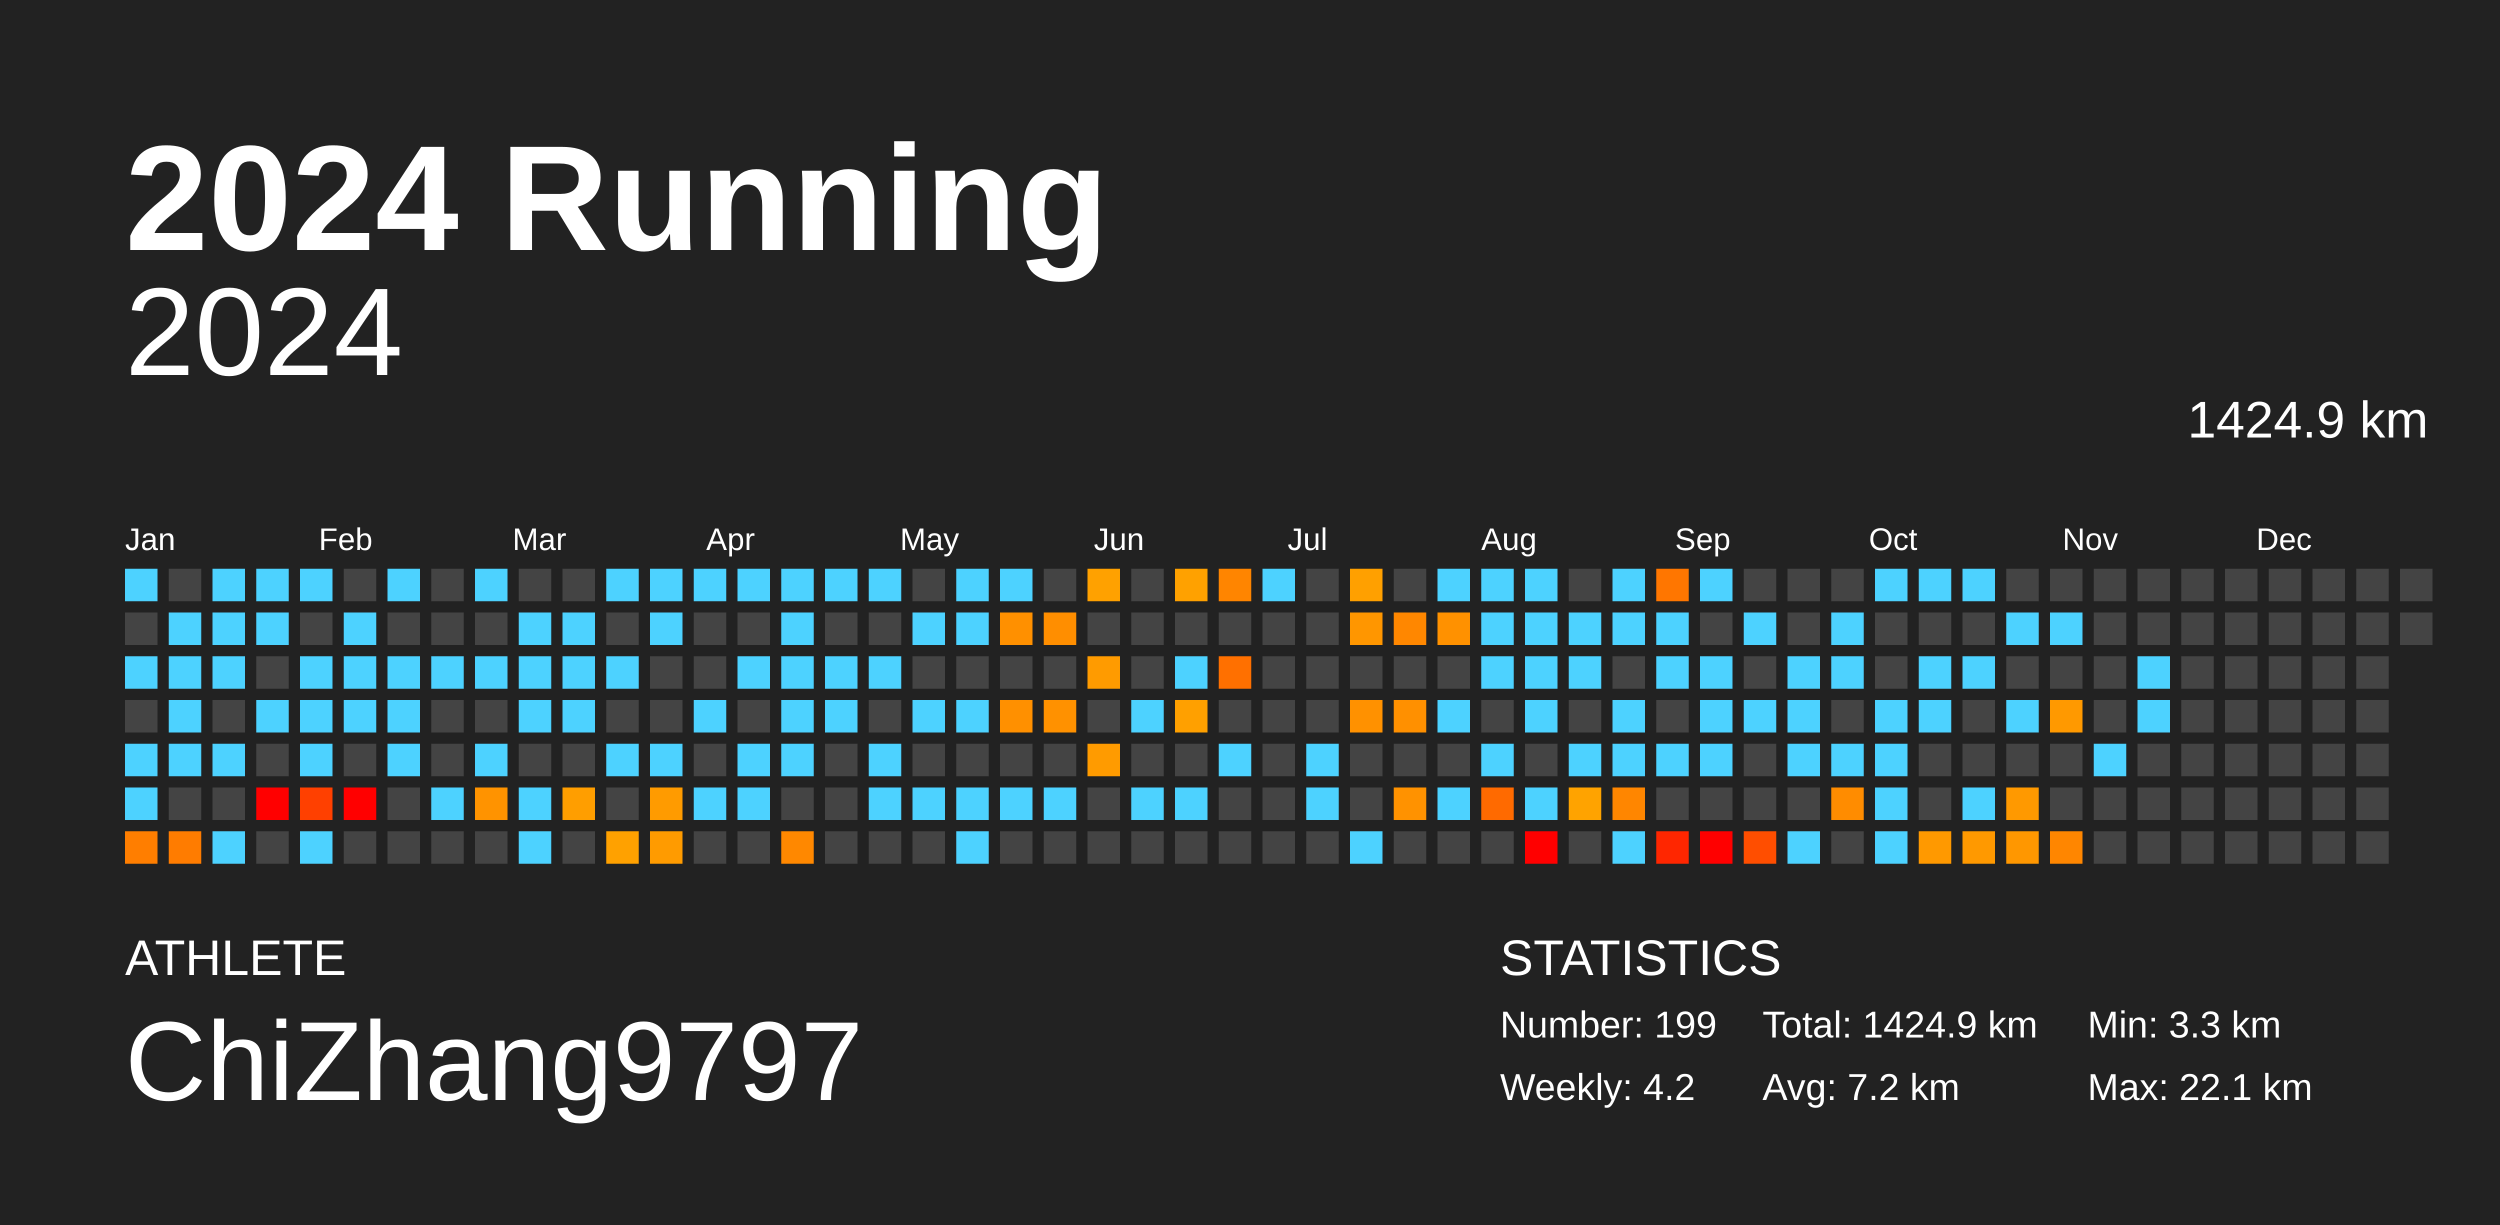
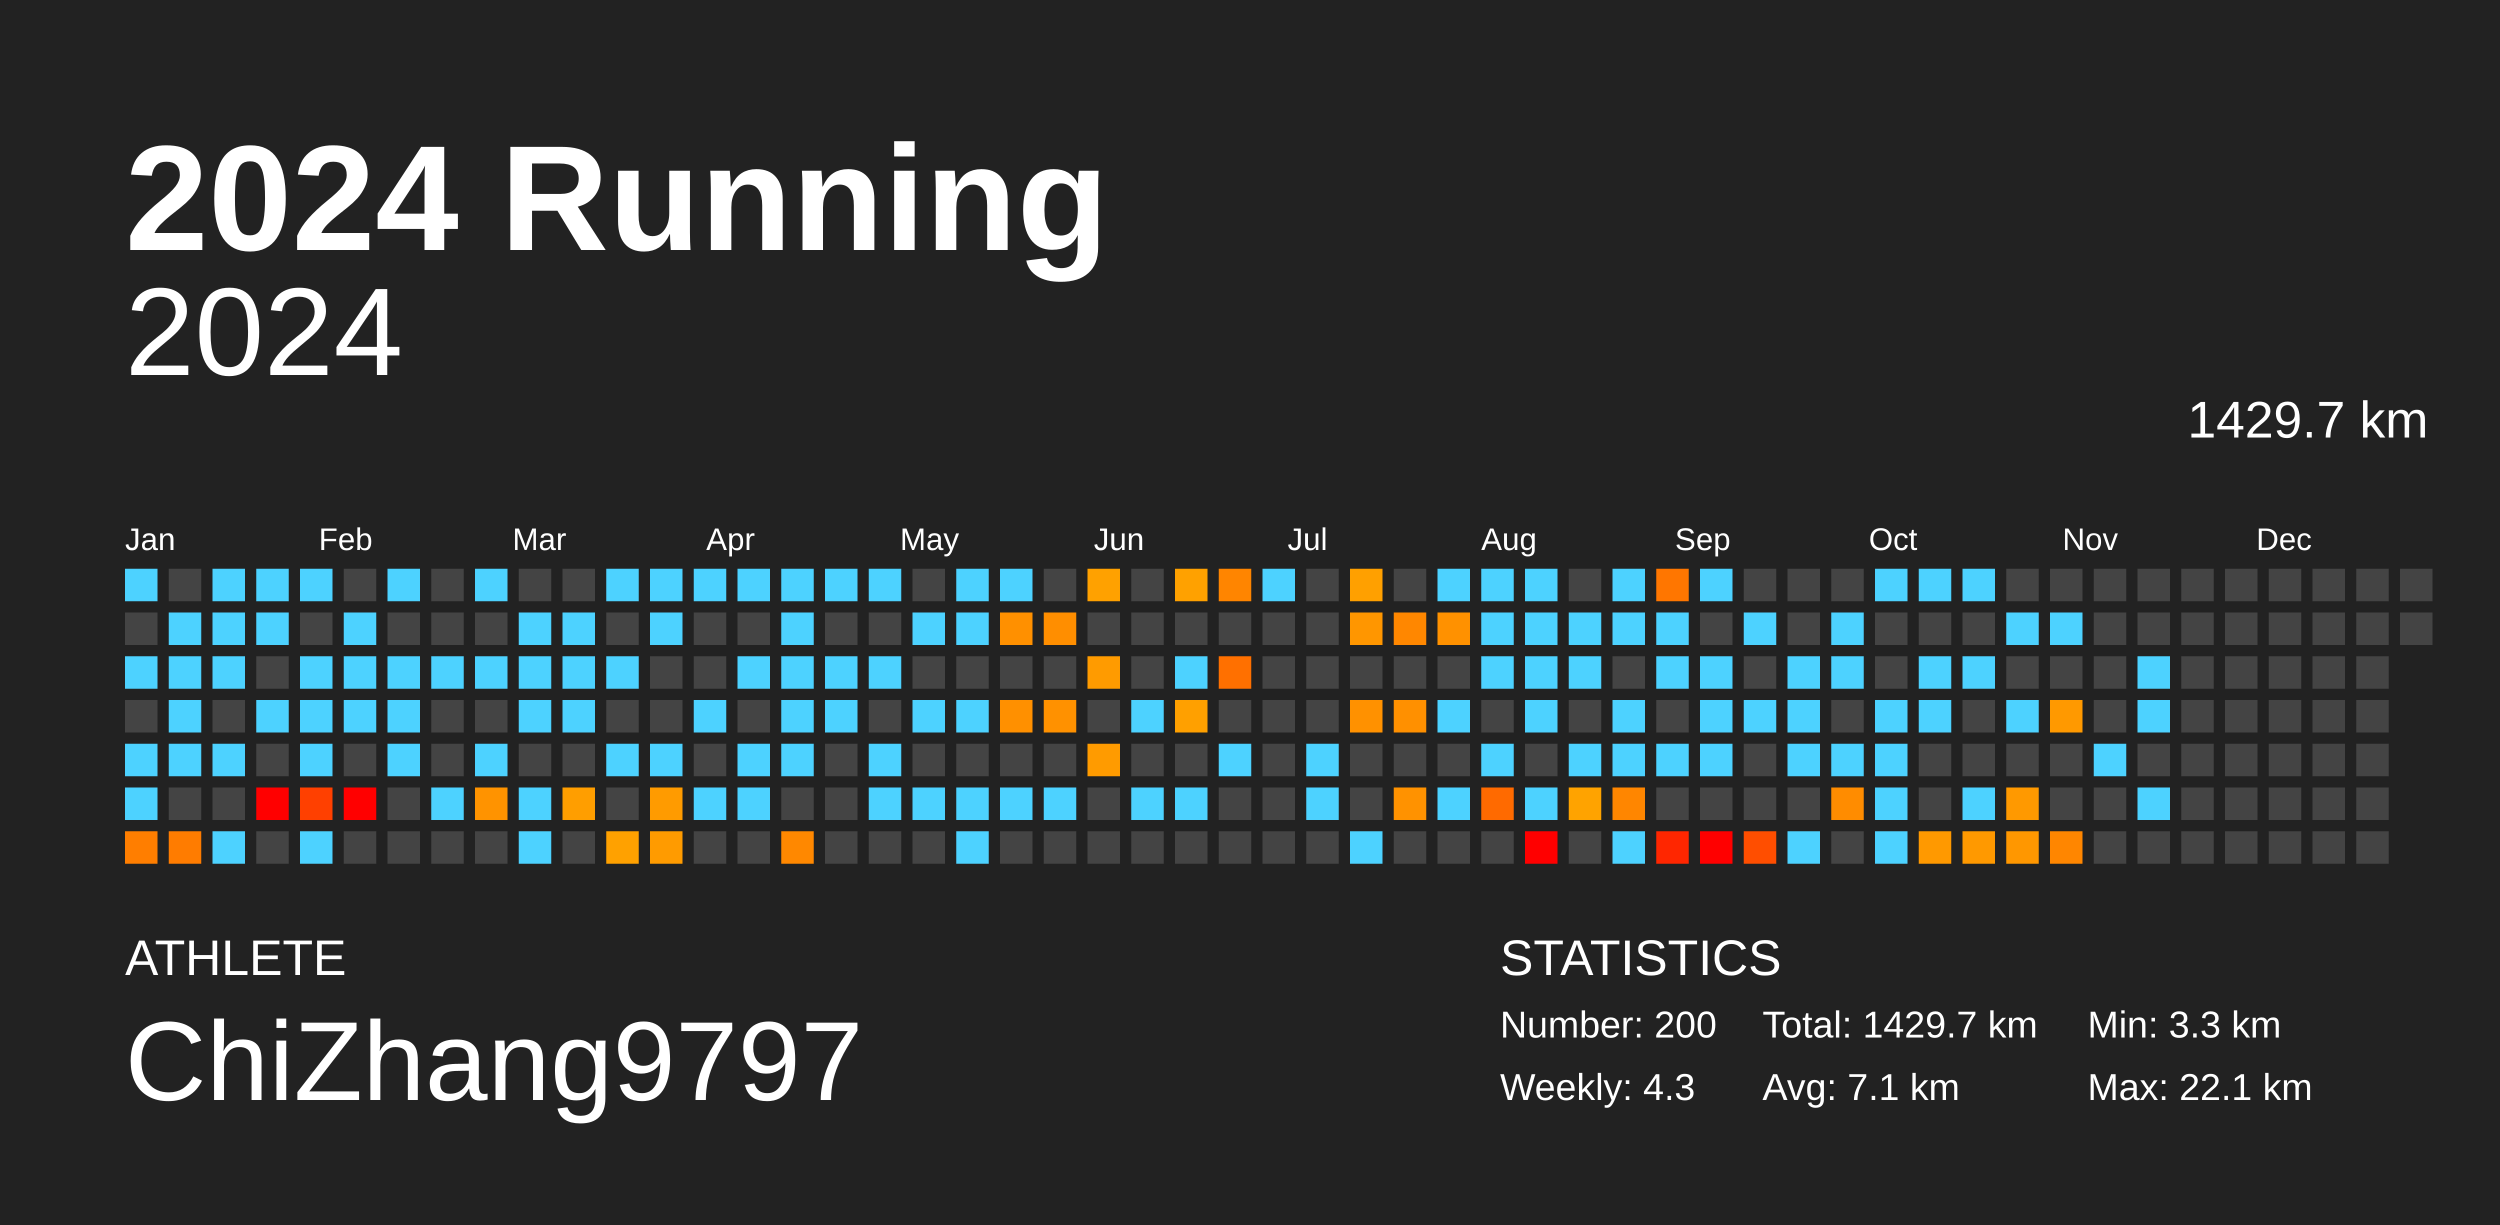
<svg xmlns="http://www.w3.org/2000/svg" baseProfile="full" height="98mm" version="1.1" viewBox="0,0,200,98" width="200mm">
  <defs />
  <rect fill="#222222" height="98" width="200" x="0" y="0" />
  <text fill="#FFFFFF" style="font-size:12px; font-family:Arial; font-weight:bold;" x="10" y="20">2024 Running</text>
  <text fill="#FFFFFF" style="font-size:4px; font-family:Arial" x="10" y="78">ATHLETE</text>
  <text fill="#FFFFFF" style="font-size:9px; font-family:Arial" x="10" y="88">ChiZhang9797</text>
  <text fill="#FFFFFF" style="font-size:4px; font-family:Arial" x="120" y="78">STATISTICS</text>
-   <text fill="#FFFFFF" style="font-size:3px; font-family:Arial" x="120" y="83">Number: 199</text>
-   <text fill="#FFFFFF" style="font-size:3px; font-family:Arial" x="120" y="88">Weekly: 4.2</text>
-   <text fill="#FFFFFF" style="font-size:3px; font-family:Arial" x="141" y="83">Total: 1424.9 km</text>
-   <text fill="#FFFFFF" style="font-size:3px; font-family:Arial" x="141" y="88">Avg: 7.2 km</text>
+   <text fill="#FFFFFF" style="font-size:3px; font-family:Arial" x="120" y="83">Number: 200</text>
+   <text fill="#FFFFFF" style="font-size:3px; font-family:Arial" x="120" y="88">Weekly: 4.3</text>
+   <text fill="#FFFFFF" style="font-size:3px; font-family:Arial" x="141" y="83">Total: 1429.7 km</text>
+   <text fill="#FFFFFF" style="font-size:3px; font-family:Arial" x="141" y="88">Avg: 7.1 km</text>
  <text fill="#FFFFFF" style="font-size:3px; font-family:Arial" x="167" y="83">Min: 3.3 km</text>
  <text fill="#FFFFFF" style="font-size:3px; font-family:Arial" x="167" y="88">Max: 22.1 km</text>
  <text alignment-baseline="hanging" fill="#FFFFFF" style="font-size:10.0px; font-family:Arial;" x="10" y="30">2024</text>
-   <text alignment-baseline="hanging" fill="#FFFFFF" style="font-size:4.125px; font-family:Arial;" x="175" y="35">1424.9 km</text>
+   <text alignment-baseline="hanging" fill="#FFFFFF" style="font-size:4.125px; font-family:Arial;" x="175" y="35">1429.7 km</text>
  <text fill="#FFFFFF" style="font-size:2.5px; font-family:Arial" x="10.0" y="44">Jan</text>
  <text fill="#FFFFFF" style="font-size:2.5px; font-family:Arial" x="25.5" y="44">Feb</text>
  <text fill="#FFFFFF" style="font-size:2.5px; font-family:Arial" x="41.0" y="44">Mar</text>
  <text fill="#FFFFFF" style="font-size:2.5px; font-family:Arial" x="56.5" y="44">Apr</text>
  <text fill="#FFFFFF" style="font-size:2.5px; font-family:Arial" x="72.0" y="44">May</text>
  <text fill="#FFFFFF" style="font-size:2.5px; font-family:Arial" x="87.5" y="44">Jun</text>
  <text fill="#FFFFFF" style="font-size:2.5px; font-family:Arial" x="103.0" y="44">Jul</text>
  <text fill="#FFFFFF" style="font-size:2.5px; font-family:Arial" x="118.5" y="44">Aug</text>
  <text fill="#FFFFFF" style="font-size:2.5px; font-family:Arial" x="134.0" y="44">Sep</text>
  <text fill="#FFFFFF" style="font-size:2.5px; font-family:Arial" x="149.5" y="44">Oct</text>
  <text fill="#FFFFFF" style="font-size:2.5px; font-family:Arial" x="165.0" y="44">Nov</text>
  <text fill="#FFFFFF" style="font-size:2.5px; font-family:Arial" x="180.5" y="44">Dec</text>
  <rect fill="#4dd2ff" height="2.6" width="2.6" x="10.0" y="45.5" />
  <rect fill="#444444" height="2.6" width="2.6" x="10.0" y="49.0" />
  <rect fill="#4dd2ff" height="2.6" width="2.6" x="10.0" y="52.5" />
  <rect fill="#444444" height="2.6" width="2.6" x="10.0" y="56.0" />
  <rect fill="#4dd2ff" height="2.6" width="2.6" x="10.0" y="59.5" />
  <rect fill="#4dd2ff" height="2.6" width="2.6" x="10.0" y="63.0" />
  <rect fill="#ff7e00" height="2.6" width="2.6" x="10.0" y="66.5" />
  <rect fill="#444444" height="2.6" width="2.6" x="13.5" y="45.5" />
  <rect fill="#4dd2ff" height="2.6" width="2.6" x="13.5" y="49.0" />
  <rect fill="#4dd2ff" height="2.6" width="2.6" x="13.5" y="52.5" />
  <rect fill="#4dd2ff" height="2.6" width="2.6" x="13.5" y="56.0" />
  <rect fill="#4dd2ff" height="2.6" width="2.6" x="13.5" y="59.5" />
  <rect fill="#444444" height="2.6" width="2.6" x="13.5" y="63.0" />
  <rect fill="#ff7c00" height="2.6" width="2.6" x="13.5" y="66.5" />
  <rect fill="#4dd2ff" height="2.6" width="2.6" x="17.0" y="45.5" />
  <rect fill="#4dd2ff" height="2.6" width="2.6" x="17.0" y="49.0" />
  <rect fill="#4dd2ff" height="2.6" width="2.6" x="17.0" y="52.5" />
  <rect fill="#444444" height="2.6" width="2.6" x="17.0" y="56.0" />
  <rect fill="#4dd2ff" height="2.6" width="2.6" x="17.0" y="59.5" />
  <rect fill="#444444" height="2.6" width="2.6" x="17.0" y="63.0" />
  <rect fill="#4dd2ff" height="2.6" width="2.6" x="17.0" y="66.5" />
  <rect fill="#4dd2ff" height="2.6" width="2.6" x="20.5" y="45.5" />
  <rect fill="#4dd2ff" height="2.6" width="2.6" x="20.5" y="49.0" />
  <rect fill="#444444" height="2.6" width="2.6" x="20.5" y="52.5" />
  <rect fill="#4dd2ff" height="2.6" width="2.6" x="20.5" y="56.0" />
  <rect fill="#444444" height="2.6" width="2.6" x="20.5" y="59.5" />
  <rect fill="red" height="2.6" width="2.6" x="20.5" y="63.0" />
  <rect fill="#444444" height="2.6" width="2.6" x="20.5" y="66.5" />
  <rect fill="#4dd2ff" height="2.6" width="2.6" x="24.0" y="45.5" />
  <rect fill="#444444" height="2.6" width="2.6" x="24.0" y="49.0" />
  <rect fill="#4dd2ff" height="2.6" width="2.6" x="24.0" y="52.5" />
  <rect fill="#4dd2ff" height="2.6" width="2.6" x="24.0" y="56.0" />
  <rect fill="#4dd2ff" height="2.6" width="2.6" x="24.0" y="59.5" />
  <rect fill="#ff4000" height="2.6" width="2.6" x="24.0" y="63.0" />
  <rect fill="#4dd2ff" height="2.6" width="2.6" x="24.0" y="66.5" />
  <rect fill="#444444" height="2.6" width="2.6" x="27.5" y="45.5" />
  <rect fill="#4dd2ff" height="2.6" width="2.6" x="27.5" y="49.0" />
  <rect fill="#4dd2ff" height="2.6" width="2.6" x="27.5" y="52.5" />
  <rect fill="#4dd2ff" height="2.6" width="2.6" x="27.5" y="56.0" />
  <rect fill="#444444" height="2.6" width="2.6" x="27.5" y="59.5" />
  <rect fill="red" height="2.6" width="2.6" x="27.5" y="63.0" />
  <rect fill="#444444" height="2.6" width="2.6" x="27.5" y="66.5" />
  <rect fill="#4dd2ff" height="2.6" width="2.6" x="31.0" y="45.5" />
  <rect fill="#444444" height="2.6" width="2.6" x="31.0" y="49.0" />
  <rect fill="#4dd2ff" height="2.6" width="2.6" x="31.0" y="52.5" />
  <rect fill="#4dd2ff" height="2.6" width="2.6" x="31.0" y="56.0" />
  <rect fill="#4dd2ff" height="2.6" width="2.6" x="31.0" y="59.5" />
  <rect fill="#444444" height="2.6" width="2.6" x="31.0" y="63.0" />
  <rect fill="#444444" height="2.6" width="2.6" x="31.0" y="66.5" />
  <rect fill="#444444" height="2.6" width="2.6" x="34.5" y="45.5" />
  <rect fill="#444444" height="2.6" width="2.6" x="34.5" y="49.0" />
  <rect fill="#4dd2ff" height="2.6" width="2.6" x="34.5" y="52.5" />
  <rect fill="#444444" height="2.6" width="2.6" x="34.5" y="56.0" />
  <rect fill="#444444" height="2.6" width="2.6" x="34.5" y="59.5" />
  <rect fill="#4dd2ff" height="2.6" width="2.6" x="34.5" y="63.0" />
  <rect fill="#444444" height="2.6" width="2.6" x="34.5" y="66.5" />
  <rect fill="#4dd2ff" height="2.6" width="2.6" x="38.0" y="45.5" />
  <rect fill="#444444" height="2.6" width="2.6" x="38.0" y="49.0" />
  <rect fill="#4dd2ff" height="2.6" width="2.6" x="38.0" y="52.5" />
  <rect fill="#444444" height="2.6" width="2.6" x="38.0" y="56.0" />
  <rect fill="#4dd2ff" height="2.6" width="2.6" x="38.0" y="59.5" />
  <rect fill="#ff9300" height="2.6" width="2.6" x="38.0" y="63.0" />
  <rect fill="#444444" height="2.6" width="2.6" x="38.0" y="66.5" />
  <rect fill="#444444" height="2.6" width="2.6" x="41.5" y="45.5" />
  <rect fill="#4dd2ff" height="2.6" width="2.6" x="41.5" y="49.0" />
  <rect fill="#4dd2ff" height="2.6" width="2.6" x="41.5" y="52.5" />
  <rect fill="#4dd2ff" height="2.6" width="2.6" x="41.5" y="56.0" />
  <rect fill="#444444" height="2.6" width="2.6" x="41.5" y="59.5" />
  <rect fill="#4dd2ff" height="2.6" width="2.6" x="41.5" y="63.0" />
  <rect fill="#4dd2ff" height="2.6" width="2.6" x="41.5" y="66.5" />
  <rect fill="#444444" height="2.6" width="2.6" x="45.0" y="45.5" />
  <rect fill="#4dd2ff" height="2.6" width="2.6" x="45.0" y="49.0" />
  <rect fill="#4dd2ff" height="2.6" width="2.6" x="45.0" y="52.5" />
  <rect fill="#4dd2ff" height="2.6" width="2.6" x="45.0" y="56.0" />
  <rect fill="#444444" height="2.6" width="2.6" x="45.0" y="59.5" />
  <rect fill="#ff9e00" height="2.6" width="2.6" x="45.0" y="63.0" />
  <rect fill="#444444" height="2.6" width="2.6" x="45.0" y="66.5" />
  <rect fill="#4dd2ff" height="2.6" width="2.6" x="48.5" y="45.5" />
  <rect fill="#444444" height="2.6" width="2.6" x="48.5" y="49.0" />
  <rect fill="#4dd2ff" height="2.6" width="2.6" x="48.5" y="52.5" />
  <rect fill="#444444" height="2.6" width="2.6" x="48.5" y="56.0" />
  <rect fill="#4dd2ff" height="2.6" width="2.6" x="48.5" y="59.5" />
  <rect fill="#444444" height="2.6" width="2.6" x="48.5" y="63.0" />
  <rect fill="#ffa100" height="2.6" width="2.6" x="48.5" y="66.5" />
  <rect fill="#4dd2ff" height="2.6" width="2.6" x="52.0" y="45.5" />
  <rect fill="#4dd2ff" height="2.6" width="2.6" x="52.0" y="49.0" />
  <rect fill="#444444" height="2.6" width="2.6" x="52.0" y="52.5" />
  <rect fill="#444444" height="2.6" width="2.6" x="52.0" y="56.0" />
  <rect fill="#4dd2ff" height="2.6" width="2.6" x="52.0" y="59.5" />
  <rect fill="#ff9b00" height="2.6" width="2.6" x="52.0" y="63.0" />
  <rect fill="#ff9b00" height="2.6" width="2.6" x="52.0" y="66.5" />
  <rect fill="#4dd2ff" height="2.6" width="2.6" x="55.5" y="45.5" />
  <rect fill="#444444" height="2.6" width="2.6" x="55.5" y="49.0" />
  <rect fill="#444444" height="2.6" width="2.6" x="55.5" y="52.5" />
  <rect fill="#4dd2ff" height="2.6" width="2.6" x="55.5" y="56.0" />
  <rect fill="#444444" height="2.6" width="2.6" x="55.5" y="59.5" />
  <rect fill="#4dd2ff" height="2.6" width="2.6" x="55.5" y="63.0" />
  <rect fill="#444444" height="2.6" width="2.6" x="55.5" y="66.5" />
  <rect fill="#4dd2ff" height="2.6" width="2.6" x="59.0" y="45.5" />
  <rect fill="#444444" height="2.6" width="2.6" x="59.0" y="49.0" />
  <rect fill="#4dd2ff" height="2.6" width="2.6" x="59.0" y="52.5" />
  <rect fill="#444444" height="2.6" width="2.6" x="59.0" y="56.0" />
  <rect fill="#4dd2ff" height="2.6" width="2.6" x="59.0" y="59.5" />
  <rect fill="#4dd2ff" height="2.6" width="2.6" x="59.0" y="63.0" />
  <rect fill="#444444" height="2.6" width="2.6" x="59.0" y="66.5" />
  <rect fill="#4dd2ff" height="2.6" width="2.6" x="62.5" y="45.5" />
  <rect fill="#4dd2ff" height="2.6" width="2.6" x="62.5" y="49.0" />
  <rect fill="#4dd2ff" height="2.6" width="2.6" x="62.5" y="52.5" />
  <rect fill="#4dd2ff" height="2.6" width="2.6" x="62.5" y="56.0" />
  <rect fill="#4dd2ff" height="2.6" width="2.6" x="62.5" y="59.5" />
  <rect fill="#444444" height="2.6" width="2.6" x="62.5" y="63.0" />
  <rect fill="#ff8800" height="2.6" width="2.6" x="62.5" y="66.5" />
  <rect fill="#4dd2ff" height="2.6" width="2.6" x="66.0" y="45.5" />
  <rect fill="#444444" height="2.6" width="2.6" x="66.0" y="49.0" />
  <rect fill="#4dd2ff" height="2.6" width="2.6" x="66.0" y="52.5" />
  <rect fill="#4dd2ff" height="2.6" width="2.6" x="66.0" y="56.0" />
  <rect fill="#444444" height="2.6" width="2.6" x="66.0" y="59.5" />
  <rect fill="#444444" height="2.6" width="2.6" x="66.0" y="63.0" />
  <rect fill="#444444" height="2.6" width="2.6" x="66.0" y="66.5" />
  <rect fill="#4dd2ff" height="2.6" width="2.6" x="69.5" y="45.5" />
  <rect fill="#444444" height="2.6" width="2.6" x="69.5" y="49.0" />
  <rect fill="#4dd2ff" height="2.6" width="2.6" x="69.5" y="52.5" />
  <rect fill="#444444" height="2.6" width="2.6" x="69.5" y="56.0" />
  <rect fill="#4dd2ff" height="2.6" width="2.6" x="69.5" y="59.5" />
  <rect fill="#4dd2ff" height="2.6" width="2.6" x="69.5" y="63.0" />
  <rect fill="#444444" height="2.6" width="2.6" x="69.5" y="66.5" />
  <rect fill="#444444" height="2.6" width="2.6" x="73.0" y="45.5" />
  <rect fill="#4dd2ff" height="2.6" width="2.6" x="73.0" y="49.0" />
  <rect fill="#444444" height="2.6" width="2.6" x="73.0" y="52.5" />
  <rect fill="#4dd2ff" height="2.6" width="2.6" x="73.0" y="56.0" />
  <rect fill="#444444" height="2.6" width="2.6" x="73.0" y="59.5" />
  <rect fill="#4dd2ff" height="2.6" width="2.6" x="73.0" y="63.0" />
  <rect fill="#444444" height="2.6" width="2.6" x="73.0" y="66.5" />
  <rect fill="#4dd2ff" height="2.6" width="2.6" x="76.5" y="45.5" />
  <rect fill="#4dd2ff" height="2.6" width="2.6" x="76.5" y="49.0" />
  <rect fill="#444444" height="2.6" width="2.6" x="76.5" y="52.5" />
  <rect fill="#4dd2ff" height="2.6" width="2.6" x="76.5" y="56.0" />
  <rect fill="#444444" height="2.6" width="2.6" x="76.5" y="59.5" />
  <rect fill="#4dd2ff" height="2.6" width="2.6" x="76.5" y="63.0" />
  <rect fill="#4dd2ff" height="2.6" width="2.6" x="76.5" y="66.5" />
  <rect fill="#4dd2ff" height="2.6" width="2.6" x="80.0" y="45.5" />
  <rect fill="#ff9000" height="2.6" width="2.6" x="80.0" y="49.0" />
  <rect fill="#444444" height="2.6" width="2.6" x="80.0" y="52.5" />
  <rect fill="#ff9000" height="2.6" width="2.6" x="80.0" y="56.0" />
  <rect fill="#444444" height="2.6" width="2.6" x="80.0" y="59.5" />
  <rect fill="#4dd2ff" height="2.6" width="2.6" x="80.0" y="63.0" />
  <rect fill="#444444" height="2.6" width="2.6" x="80.0" y="66.5" />
  <rect fill="#444444" height="2.6" width="2.6" x="83.5" y="45.5" />
  <rect fill="#ff8e00" height="2.6" width="2.6" x="83.5" y="49.0" />
  <rect fill="#444444" height="2.6" width="2.6" x="83.5" y="52.5" />
  <rect fill="#ff9100" height="2.6" width="2.6" x="83.5" y="56.0" />
  <rect fill="#444444" height="2.6" width="2.6" x="83.5" y="59.5" />
  <rect fill="#4dd2ff" height="2.6" width="2.6" x="83.5" y="63.0" />
  <rect fill="#444444" height="2.6" width="2.6" x="83.5" y="66.5" />
  <rect fill="#ffa100" height="2.6" width="2.6" x="87.0" y="45.5" />
  <rect fill="#444444" height="2.6" width="2.6" x="87.0" y="49.0" />
  <rect fill="#ff9b00" height="2.6" width="2.6" x="87.0" y="52.5" />
  <rect fill="#444444" height="2.6" width="2.6" x="87.0" y="56.0" />
  <rect fill="#ff9b00" height="2.6" width="2.6" x="87.0" y="59.5" />
  <rect fill="#444444" height="2.6" width="2.6" x="87.0" y="63.0" />
  <rect fill="#444444" height="2.6" width="2.6" x="87.0" y="66.5" />
  <rect fill="#444444" height="2.6" width="2.6" x="90.5" y="45.5" />
  <rect fill="#444444" height="2.6" width="2.6" x="90.5" y="49.0" />
  <rect fill="#444444" height="2.6" width="2.6" x="90.5" y="52.5" />
  <rect fill="#4dd2ff" height="2.6" width="2.6" x="90.5" y="56.0" />
  <rect fill="#444444" height="2.6" width="2.6" x="90.5" y="59.5" />
  <rect fill="#4dd2ff" height="2.6" width="2.6" x="90.5" y="63.0" />
  <rect fill="#444444" height="2.6" width="2.6" x="90.5" y="66.5" />
  <rect fill="#ffa100" height="2.6" width="2.6" x="94.0" y="45.5" />
  <rect fill="#444444" height="2.6" width="2.6" x="94.0" y="49.0" />
  <rect fill="#4dd2ff" height="2.6" width="2.6" x="94.0" y="52.5" />
  <rect fill="#ffa000" height="2.6" width="2.6" x="94.0" y="56.0" />
  <rect fill="#444444" height="2.6" width="2.6" x="94.0" y="59.5" />
  <rect fill="#4dd2ff" height="2.6" width="2.6" x="94.0" y="63.0" />
  <rect fill="#444444" height="2.6" width="2.6" x="94.0" y="66.5" />
  <rect fill="#ff8500" height="2.6" width="2.6" x="97.5" y="45.5" />
  <rect fill="#444444" height="2.6" width="2.6" x="97.5" y="49.0" />
  <rect fill="#ff7000" height="2.6" width="2.6" x="97.5" y="52.5" />
  <rect fill="#444444" height="2.6" width="2.6" x="97.5" y="56.0" />
  <rect fill="#4dd2ff" height="2.6" width="2.6" x="97.5" y="59.5" />
  <rect fill="#444444" height="2.6" width="2.6" x="97.5" y="63.0" />
  <rect fill="#444444" height="2.6" width="2.6" x="97.5" y="66.5" />
  <rect fill="#4dd2ff" height="2.6" width="2.6" x="101.0" y="45.5" />
  <rect fill="#444444" height="2.6" width="2.6" x="101.0" y="49.0" />
  <rect fill="#444444" height="2.6" width="2.6" x="101.0" y="52.5" />
  <rect fill="#444444" height="2.6" width="2.6" x="101.0" y="56.0" />
  <rect fill="#444444" height="2.6" width="2.6" x="101.0" y="59.5" />
  <rect fill="#444444" height="2.6" width="2.6" x="101.0" y="63.0" />
  <rect fill="#444444" height="2.6" width="2.6" x="101.0" y="66.5" />
  <rect fill="#444444" height="2.6" width="2.6" x="104.5" y="45.5" />
  <rect fill="#444444" height="2.6" width="2.6" x="104.5" y="49.0" />
  <rect fill="#444444" height="2.6" width="2.6" x="104.5" y="52.5" />
  <rect fill="#444444" height="2.6" width="2.6" x="104.5" y="56.0" />
  <rect fill="#4dd2ff" height="2.6" width="2.6" x="104.5" y="59.5" />
  <rect fill="#4dd2ff" height="2.6" width="2.6" x="104.5" y="63.0" />
  <rect fill="#444444" height="2.6" width="2.6" x="104.5" y="66.5" />
  <rect fill="#ffa000" height="2.6" width="2.6" x="108.0" y="45.5" />
  <rect fill="#ff9600" height="2.6" width="2.6" x="108.0" y="49.0" />
  <rect fill="#444444" height="2.6" width="2.6" x="108.0" y="52.5" />
  <rect fill="#ff9100" height="2.6" width="2.6" x="108.0" y="56.0" />
  <rect fill="#444444" height="2.6" width="2.6" x="108.0" y="59.5" />
  <rect fill="#444444" height="2.6" width="2.6" x="108.0" y="63.0" />
  <rect fill="#4dd2ff" height="2.6" width="2.6" x="108.0" y="66.5" />
  <rect fill="#444444" height="2.6" width="2.6" x="111.5" y="45.5" />
  <rect fill="#ff8700" height="2.6" width="2.6" x="111.5" y="49.0" />
  <rect fill="#444444" height="2.6" width="2.6" x="111.5" y="52.5" />
  <rect fill="#ff9000" height="2.6" width="2.6" x="111.5" y="56.0" />
  <rect fill="#444444" height="2.6" width="2.6" x="111.5" y="59.5" />
  <rect fill="#ff9200" height="2.6" width="2.6" x="111.5" y="63.0" />
  <rect fill="#444444" height="2.6" width="2.6" x="111.5" y="66.5" />
  <rect fill="#4dd2ff" height="2.6" width="2.6" x="115.0" y="45.5" />
  <rect fill="#ff9100" height="2.6" width="2.6" x="115.0" y="49.0" />
  <rect fill="#444444" height="2.6" width="2.6" x="115.0" y="52.5" />
  <rect fill="#4dd2ff" height="2.6" width="2.6" x="115.0" y="56.0" />
  <rect fill="#444444" height="2.6" width="2.6" x="115.0" y="59.5" />
  <rect fill="#4dd2ff" height="2.6" width="2.6" x="115.0" y="63.0" />
  <rect fill="#444444" height="2.6" width="2.6" x="115.0" y="66.5" />
  <rect fill="#4dd2ff" height="2.6" width="2.6" x="118.5" y="45.5" />
  <rect fill="#4dd2ff" height="2.6" width="2.6" x="118.5" y="49.0" />
  <rect fill="#4dd2ff" height="2.6" width="2.6" x="118.5" y="52.5" />
  <rect fill="#444444" height="2.6" width="2.6" x="118.5" y="56.0" />
  <rect fill="#4dd2ff" height="2.6" width="2.6" x="118.5" y="59.5" />
  <rect fill="#ff6a00" height="2.6" width="2.6" x="118.5" y="63.0" />
  <rect fill="#444444" height="2.6" width="2.6" x="118.5" y="66.5" />
  <rect fill="#4dd2ff" height="2.6" width="2.6" x="122.0" y="45.5" />
  <rect fill="#4dd2ff" height="2.6" width="2.6" x="122.0" y="49.0" />
  <rect fill="#4dd2ff" height="2.6" width="2.6" x="122.0" y="52.5" />
  <rect fill="#4dd2ff" height="2.6" width="2.6" x="122.0" y="56.0" />
  <rect fill="#444444" height="2.6" width="2.6" x="122.0" y="59.5" />
  <rect fill="#4dd2ff" height="2.6" width="2.6" x="122.0" y="63.0" />
  <rect fill="red" height="2.6" width="2.6" x="122.0" y="66.5" />
  <rect fill="#444444" height="2.6" width="2.6" x="125.5" y="45.5" />
  <rect fill="#4dd2ff" height="2.6" width="2.6" x="125.5" y="49.0" />
  <rect fill="#4dd2ff" height="2.6" width="2.6" x="125.5" y="52.5" />
  <rect fill="#444444" height="2.6" width="2.6" x="125.5" y="56.0" />
  <rect fill="#4dd2ff" height="2.6" width="2.6" x="125.5" y="59.5" />
  <rect fill="#ffa300" height="2.6" width="2.6" x="125.5" y="63.0" />
  <rect fill="#444444" height="2.6" width="2.6" x="125.5" y="66.5" />
  <rect fill="#4dd2ff" height="2.6" width="2.6" x="129.0" y="45.5" />
  <rect fill="#4dd2ff" height="2.6" width="2.6" x="129.0" y="49.0" />
  <rect fill="#444444" height="2.6" width="2.6" x="129.0" y="52.5" />
  <rect fill="#4dd2ff" height="2.6" width="2.6" x="129.0" y="56.0" />
  <rect fill="#4dd2ff" height="2.6" width="2.6" x="129.0" y="59.5" />
  <rect fill="#ff8600" height="2.6" width="2.6" x="129.0" y="63.0" />
  <rect fill="#4dd2ff" height="2.6" width="2.6" x="129.0" y="66.5" />
  <rect fill="#ff7600" height="2.6" width="2.6" x="132.5" y="45.5" />
  <rect fill="#4dd2ff" height="2.6" width="2.6" x="132.5" y="49.0" />
  <rect fill="#4dd2ff" height="2.6" width="2.6" x="132.5" y="52.5" />
  <rect fill="#444444" height="2.6" width="2.6" x="132.5" y="56.0" />
  <rect fill="#4dd2ff" height="2.6" width="2.6" x="132.5" y="59.5" />
  <rect fill="#444444" height="2.6" width="2.6" x="132.5" y="63.0" />
  <rect fill="#ff2600" height="2.6" width="2.6" x="132.5" y="66.5" />
  <rect fill="#4dd2ff" height="2.6" width="2.6" x="136.0" y="45.5" />
  <rect fill="#444444" height="2.6" width="2.6" x="136.0" y="49.0" />
  <rect fill="#4dd2ff" height="2.6" width="2.6" x="136.0" y="52.5" />
  <rect fill="#4dd2ff" height="2.6" width="2.6" x="136.0" y="56.0" />
  <rect fill="#4dd2ff" height="2.6" width="2.6" x="136.0" y="59.5" />
  <rect fill="#444444" height="2.6" width="2.6" x="136.0" y="63.0" />
  <rect fill="red" height="2.6" width="2.6" x="136.0" y="66.5" />
  <rect fill="#444444" height="2.6" width="2.6" x="139.5" y="45.5" />
  <rect fill="#4dd2ff" height="2.6" width="2.6" x="139.5" y="49.0" />
  <rect fill="#444444" height="2.6" width="2.6" x="139.5" y="52.5" />
  <rect fill="#4dd2ff" height="2.6" width="2.6" x="139.5" y="56.0" />
  <rect fill="#444444" height="2.6" width="2.6" x="139.5" y="59.5" />
  <rect fill="#444444" height="2.6" width="2.6" x="139.5" y="63.0" />
  <rect fill="#ff4e00" height="2.6" width="2.6" x="139.5" y="66.5" />
  <rect fill="#444444" height="2.6" width="2.6" x="143.0" y="45.5" />
  <rect fill="#444444" height="2.6" width="2.6" x="143.0" y="49.0" />
  <rect fill="#4dd2ff" height="2.6" width="2.6" x="143.0" y="52.5" />
  <rect fill="#4dd2ff" height="2.6" width="2.6" x="143.0" y="56.0" />
  <rect fill="#4dd2ff" height="2.6" width="2.6" x="143.0" y="59.5" />
  <rect fill="#444444" height="2.6" width="2.6" x="143.0" y="63.0" />
  <rect fill="#4dd2ff" height="2.6" width="2.6" x="143.0" y="66.5" />
  <rect fill="#444444" height="2.6" width="2.6" x="146.5" y="45.5" />
  <rect fill="#4dd2ff" height="2.6" width="2.6" x="146.5" y="49.0" />
  <rect fill="#4dd2ff" height="2.6" width="2.6" x="146.5" y="52.5" />
  <rect fill="#444444" height="2.6" width="2.6" x="146.5" y="56.0" />
  <rect fill="#4dd2ff" height="2.6" width="2.6" x="146.5" y="59.5" />
  <rect fill="#ff8c00" height="2.6" width="2.6" x="146.5" y="63.0" />
  <rect fill="#444444" height="2.6" width="2.6" x="146.5" y="66.5" />
  <rect fill="#4dd2ff" height="2.6" width="2.6" x="150.0" y="45.5" />
  <rect fill="#444444" height="2.6" width="2.6" x="150.0" y="49.0" />
  <rect fill="#444444" height="2.6" width="2.6" x="150.0" y="52.5" />
  <rect fill="#4dd2ff" height="2.6" width="2.6" x="150.0" y="56.0" />
  <rect fill="#4dd2ff" height="2.6" width="2.6" x="150.0" y="59.5" />
  <rect fill="#4dd2ff" height="2.6" width="2.6" x="150.0" y="63.0" />
  <rect fill="#4dd2ff" height="2.6" width="2.6" x="150.0" y="66.5" />
  <rect fill="#4dd2ff" height="2.6" width="2.6" x="153.5" y="45.5" />
  <rect fill="#444444" height="2.6" width="2.6" x="153.5" y="49.0" />
  <rect fill="#4dd2ff" height="2.6" width="2.6" x="153.5" y="52.5" />
  <rect fill="#4dd2ff" height="2.6" width="2.6" x="153.5" y="56.0" />
  <rect fill="#444444" height="2.6" width="2.6" x="153.5" y="59.5" />
  <rect fill="#444444" height="2.6" width="2.6" x="153.5" y="63.0" />
  <rect fill="#ff9900" height="2.6" width="2.6" x="153.5" y="66.5" />
  <rect fill="#4dd2ff" height="2.6" width="2.6" x="157.0" y="45.5" />
  <rect fill="#444444" height="2.6" width="2.6" x="157.0" y="49.0" />
  <rect fill="#4dd2ff" height="2.6" width="2.6" x="157.0" y="52.5" />
  <rect fill="#444444" height="2.6" width="2.6" x="157.0" y="56.0" />
  <rect fill="#444444" height="2.6" width="2.6" x="157.0" y="59.5" />
  <rect fill="#4dd2ff" height="2.6" width="2.6" x="157.0" y="63.0" />
  <rect fill="#ff9900" height="2.6" width="2.6" x="157.0" y="66.5" />
  <rect fill="#444444" height="2.6" width="2.6" x="160.5" y="45.5" />
  <rect fill="#4dd2ff" height="2.6" width="2.6" x="160.5" y="49.0" />
  <rect fill="#444444" height="2.6" width="2.6" x="160.5" y="52.5" />
  <rect fill="#4dd2ff" height="2.6" width="2.6" x="160.5" y="56.0" />
  <rect fill="#444444" height="2.6" width="2.6" x="160.5" y="59.5" />
  <rect fill="#ff9900" height="2.6" width="2.6" x="160.5" y="63.0" />
  <rect fill="#ff9700" height="2.6" width="2.6" x="160.5" y="66.5" />
  <rect fill="#444444" height="2.6" width="2.6" x="164.0" y="45.5" />
  <rect fill="#4dd2ff" height="2.6" width="2.6" x="164.0" y="49.0" />
  <rect fill="#444444" height="2.6" width="2.6" x="164.0" y="52.5" />
  <rect fill="#ff9900" height="2.6" width="2.6" x="164.0" y="56.0" />
  <rect fill="#444444" height="2.6" width="2.6" x="164.0" y="59.5" />
  <rect fill="#444444" height="2.6" width="2.6" x="164.0" y="63.0" />
  <rect fill="#ff8600" height="2.6" width="2.6" x="164.0" y="66.5" />
  <rect fill="#444444" height="2.6" width="2.6" x="167.5" y="45.5" />
  <rect fill="#444444" height="2.6" width="2.6" x="167.5" y="49.0" />
  <rect fill="#444444" height="2.6" width="2.6" x="167.5" y="52.5" />
  <rect fill="#444444" height="2.6" width="2.6" x="167.5" y="56.0" />
  <rect fill="#4dd2ff" height="2.6" width="2.6" x="167.5" y="59.5" />
  <rect fill="#444444" height="2.6" width="2.6" x="167.5" y="63.0" />
  <rect fill="#444444" height="2.6" width="2.6" x="167.5" y="66.5" />
  <rect fill="#444444" height="2.6" width="2.6" x="171.0" y="45.5" />
  <rect fill="#444444" height="2.6" width="2.6" x="171.0" y="49.0" />
  <rect fill="#4dd2ff" height="2.6" width="2.6" x="171.0" y="52.5" />
  <rect fill="#4dd2ff" height="2.6" width="2.6" x="171.0" y="56.0" />
  <rect fill="#444444" height="2.6" width="2.6" x="171.0" y="59.5" />
-   <rect fill="#444444" height="2.6" width="2.6" x="171.0" y="63.0" />
+   <rect fill="#4dd2ff" height="2.6" width="2.6" x="171.0" y="63.0" />
  <rect fill="#444444" height="2.6" width="2.6" x="171.0" y="66.5" />
  <rect fill="#444444" height="2.6" width="2.6" x="174.5" y="45.5" />
  <rect fill="#444444" height="2.6" width="2.6" x="174.5" y="49.0" />
  <rect fill="#444444" height="2.6" width="2.6" x="174.5" y="52.5" />
  <rect fill="#444444" height="2.6" width="2.6" x="174.5" y="56.0" />
  <rect fill="#444444" height="2.6" width="2.6" x="174.5" y="59.5" />
  <rect fill="#444444" height="2.6" width="2.6" x="174.5" y="63.0" />
  <rect fill="#444444" height="2.6" width="2.6" x="174.5" y="66.5" />
  <rect fill="#444444" height="2.6" width="2.6" x="178.0" y="45.5" />
  <rect fill="#444444" height="2.6" width="2.6" x="178.0" y="49.0" />
  <rect fill="#444444" height="2.6" width="2.6" x="178.0" y="52.5" />
  <rect fill="#444444" height="2.6" width="2.6" x="178.0" y="56.0" />
  <rect fill="#444444" height="2.6" width="2.6" x="178.0" y="59.5" />
  <rect fill="#444444" height="2.6" width="2.6" x="178.0" y="63.0" />
  <rect fill="#444444" height="2.6" width="2.6" x="178.0" y="66.5" />
  <rect fill="#444444" height="2.6" width="2.6" x="181.5" y="45.5" />
  <rect fill="#444444" height="2.6" width="2.6" x="181.5" y="49.0" />
  <rect fill="#444444" height="2.6" width="2.6" x="181.5" y="52.5" />
  <rect fill="#444444" height="2.6" width="2.6" x="181.5" y="56.0" />
  <rect fill="#444444" height="2.6" width="2.6" x="181.5" y="59.5" />
  <rect fill="#444444" height="2.6" width="2.6" x="181.5" y="63.0" />
  <rect fill="#444444" height="2.6" width="2.6" x="181.5" y="66.5" />
  <rect fill="#444444" height="2.6" width="2.6" x="185.0" y="45.5" />
  <rect fill="#444444" height="2.6" width="2.6" x="185.0" y="49.0" />
  <rect fill="#444444" height="2.6" width="2.6" x="185.0" y="52.5" />
  <rect fill="#444444" height="2.6" width="2.6" x="185.0" y="56.0" />
  <rect fill="#444444" height="2.6" width="2.6" x="185.0" y="59.5" />
  <rect fill="#444444" height="2.6" width="2.6" x="185.0" y="63.0" />
  <rect fill="#444444" height="2.6" width="2.6" x="185.0" y="66.5" />
  <rect fill="#444444" height="2.6" width="2.6" x="188.5" y="45.5" />
  <rect fill="#444444" height="2.6" width="2.6" x="188.5" y="49.0" />
  <rect fill="#444444" height="2.6" width="2.6" x="188.5" y="52.5" />
  <rect fill="#444444" height="2.6" width="2.6" x="188.5" y="56.0" />
  <rect fill="#444444" height="2.6" width="2.6" x="188.5" y="59.5" />
  <rect fill="#444444" height="2.6" width="2.6" x="188.5" y="63.0" />
  <rect fill="#444444" height="2.6" width="2.6" x="188.5" y="66.5" />
  <rect fill="#444444" height="2.6" width="2.6" x="192.0" y="45.5" />
  <rect fill="#444444" height="2.6" width="2.6" x="192.0" y="49.0" />
</svg>
